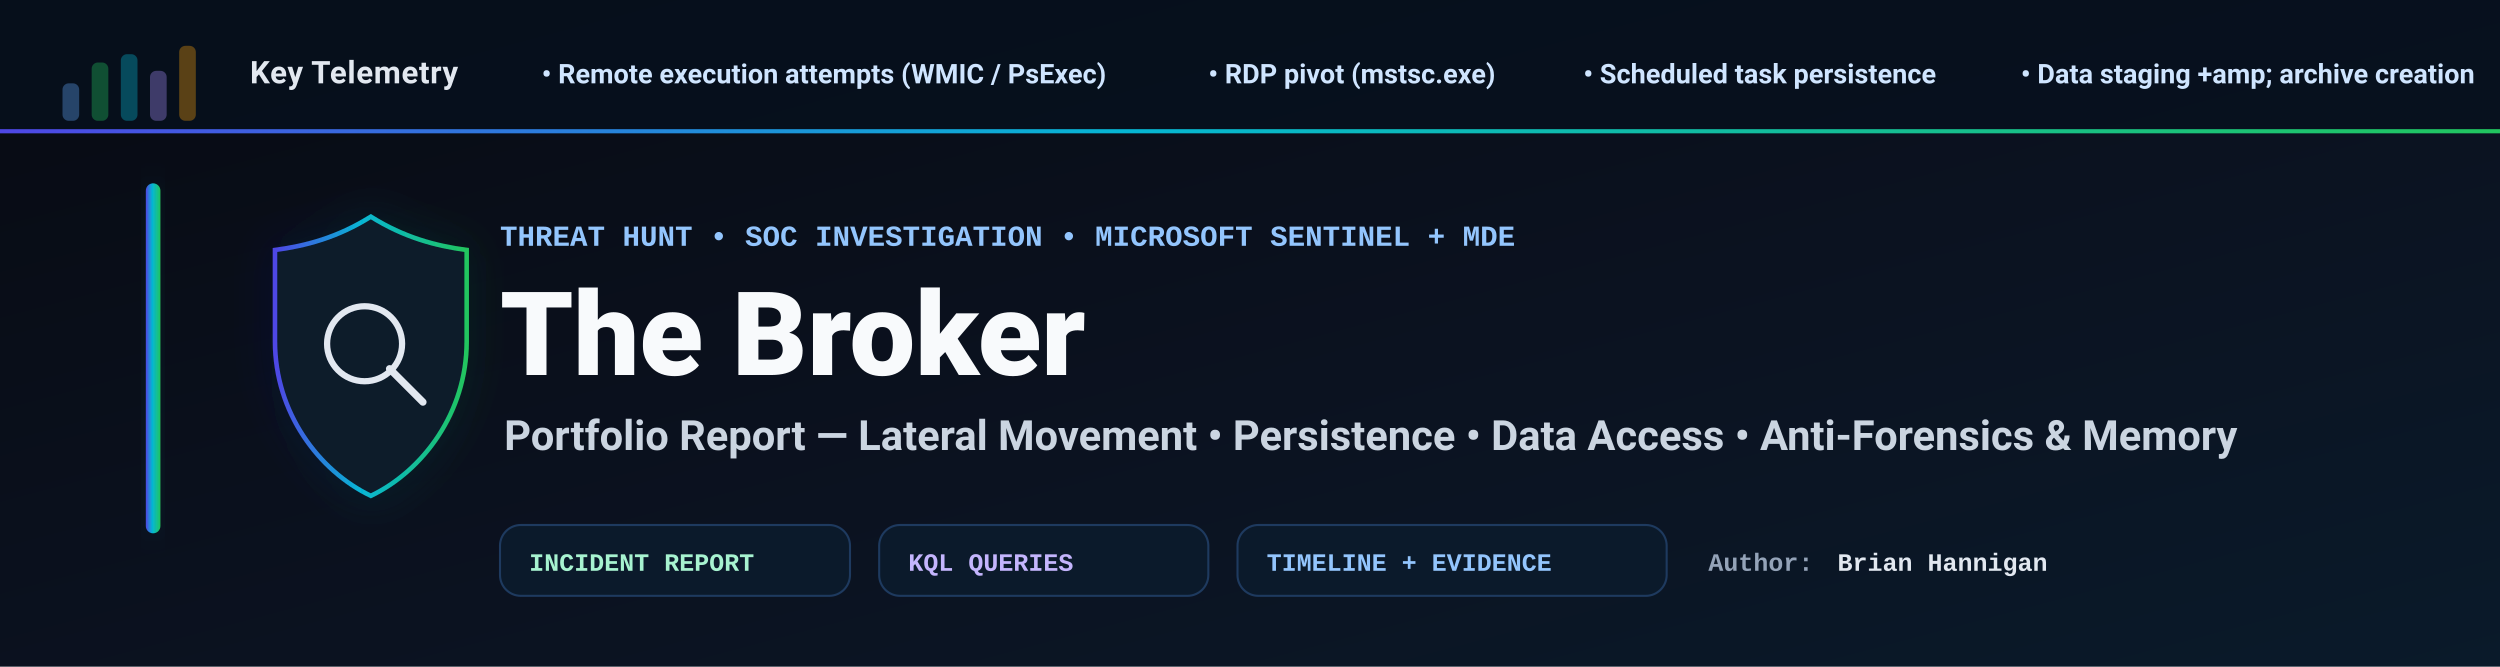
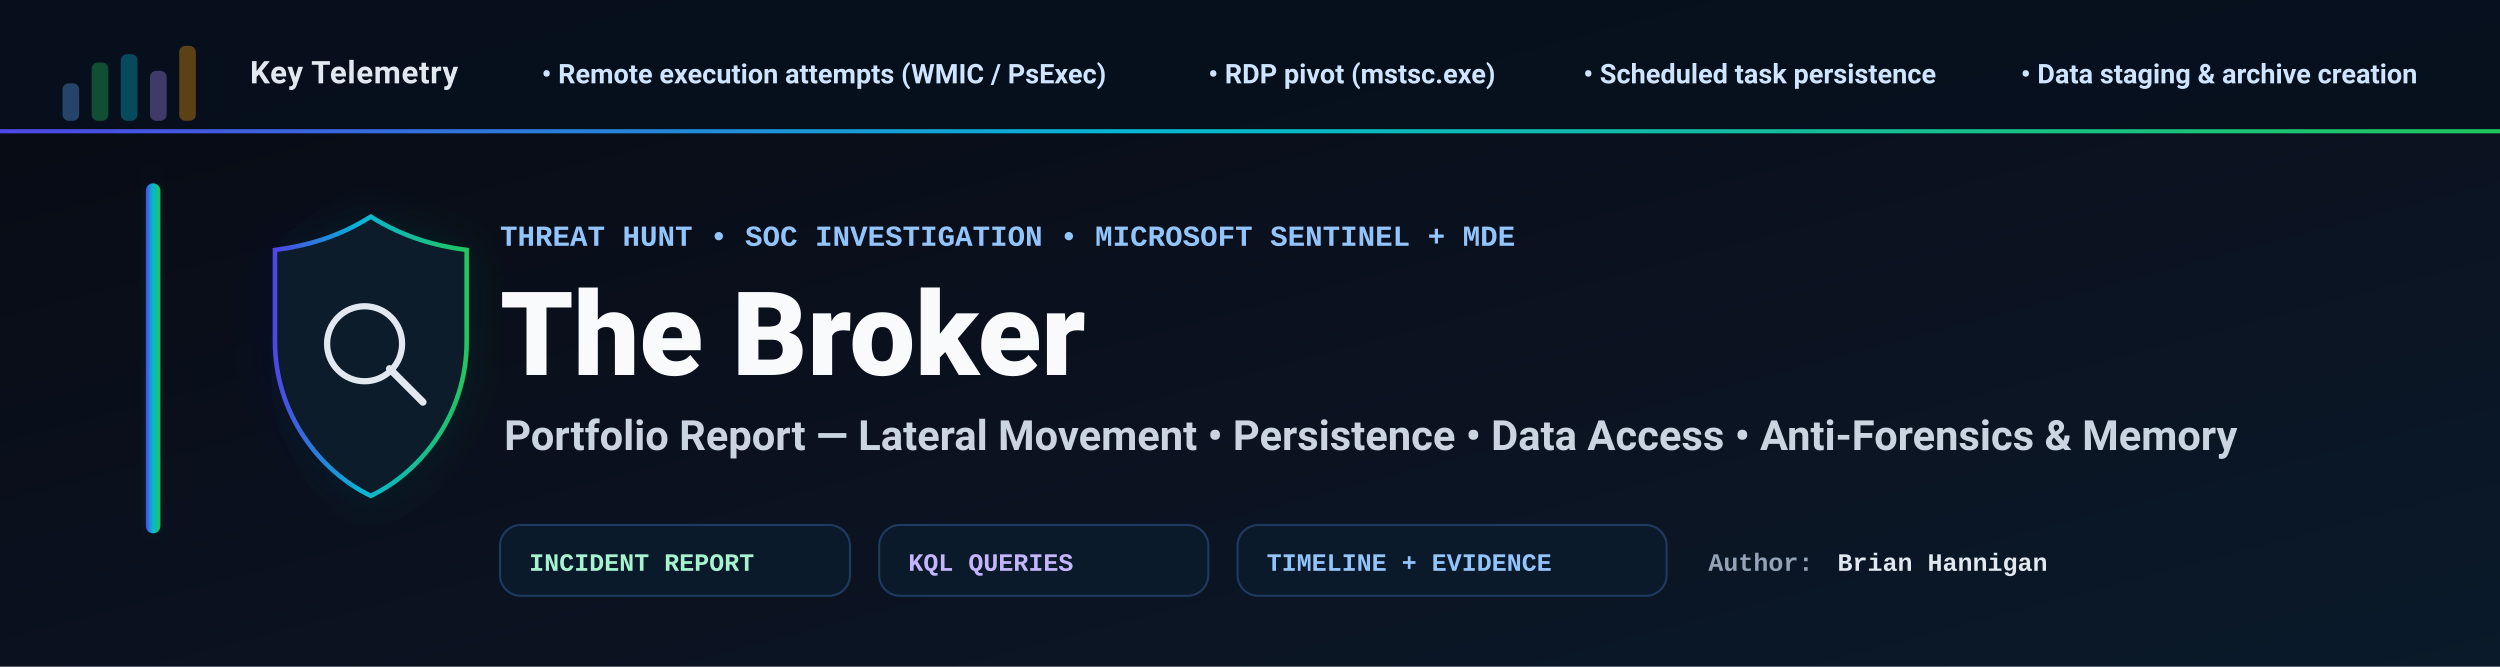
<svg xmlns="http://www.w3.org/2000/svg" width="1200" height="320" viewBox="0 0 1200 320" role="img" aria-label="The Broker - Threat Hunt Report banner">
  <defs>
    <linearGradient id="bg" x1="0" y1="0" x2="1" y2="1">
      <stop offset="0%" stop-color="#070A12" />
      <stop offset="55%" stop-color="#0B1220" />
      <stop offset="100%" stop-color="#0A1A2A" />
    </linearGradient>
    <linearGradient id="accent" x1="0" y1="0" x2="1" y2="0">
      <stop offset="0%" stop-color="#4F46E5" />
      <stop offset="45%" stop-color="#06B6D4" />
      <stop offset="100%" stop-color="#22C55E" />
    </linearGradient>
    <filter id="softGlow" x="-30%" y="-30%" width="160%" height="160%">
      <feGaussianBlur stdDeviation="10" result="blur" />
      <feColorMatrix in="blur" type="matrix" values="1 0 0 0 0                 0 1 0 0 0                 0 0 1 0 0                 0 0 0 0.22 0" result="glow" />
      <feMerge>
        <feMergeNode in="glow" />
        <feMergeNode in="SourceGraphic" />
      </feMerge>
    </filter>
  </defs>
  <rect x="0" y="0" width="1200" height="320" fill="url(#bg)" />
  <rect x="0" y="0" width="1200" height="64" fill="#06101D" opacity="0.75" />
  <rect x="0" y="62" width="1200" height="2" fill="url(#accent)" />
  <g transform="translate(30,14)" opacity="0.35">
    <rect x="0" y="26" width="8" height="18" rx="3" fill="#60A5FA" />
    <rect x="14" y="16" width="8" height="28" rx="3" fill="#22C55E" />
    <rect x="28" y="12" width="8" height="32" rx="3" fill="#06B6D4" />
    <rect x="42" y="20" width="8" height="24" rx="3" fill="#A78BFA" />
    <rect x="56" y="8" width="8" height="36" rx="3" fill="#F59E0B" />
  </g>
  <text x="120" y="40" font-size="15" fill="#E2E8F0" font-family="ui-sans-serif, system-ui, -apple-system, Segoe UI, Roboto, Arial, Noto Sans, Liberation Sans, sans-serif" font-weight="700" letter-spacing="0.3px">
    Key Telemetry
  </text>
  <g font-size="13" fill="#CFE5FF" font-family="ui-sans-serif, system-ui, -apple-system, Segoe UI, Roboto, Arial, Noto Sans, Liberation Sans, sans-serif" font-weight="600">
    <text x="260" y="40">• Remote execution attempts (WMIC / PsExec)</text>
    <text x="580" y="40">• RDP pivot (mstsc.exe)</text>
    <text x="760" y="40">• Scheduled task persistence</text>
-     <text x="970" y="40">• Data staging +amp; archive creation</text>
+     <text x="970" y="40">• Data staging &amp; archive creation</text>
  </g>
  <g filter="url(#softGlow)">
    <rect x="70" y="88" width="7" height="168" rx="3.5" fill="url(#accent)" />
  </g>
  <g transform="translate(108,104)" filter="url(#softGlow)">
    <path d="M70 0C54 10 39 14 24 16v44c0 34 21 62 46 74c25-12 46-40 46-74V16C101 14 86 10 70 0Z" fill="#0B1A2B" stroke="url(#accent)" stroke-width="2.2" />
    <circle cx="67" cy="61" r="18" fill="none" stroke="#E2E8F0" stroke-width="3" />
    <path d="M79 73l16 16" stroke="#E2E8F0" stroke-width="3.5" stroke-linecap="round" />
  </g>
  <g transform="translate(240,118)">
    <text x="0" y="0" font-size="14" fill="#93C5FD" font-family="ui-monospace, SFMono-Regular, Menlo, Consolas, Liberation Mono, monospace" font-weight="600">
      THREAT HUNT • SOC INVESTIGATION • MICROSOFT SENTINEL + MDE
    </text>
    <text x="0" y="62" font-size="56" fill="#F8FAFC" font-family="ui-sans-serif, system-ui, -apple-system, Segoe UI, Roboto, Arial, Noto Sans, Liberation Sans, sans-serif" font-weight="800">
      The Broker
    </text>
    <text x="2" y="98" font-size="20" fill="#CBD5E1" font-family="ui-sans-serif, system-ui, -apple-system, Segoe UI, Roboto, Arial, Noto Sans, Liberation Sans, sans-serif" font-weight="600">
      Portfolio Report — Lateral Movement • Persistence • Data Access • Anti-Forensics &amp; Memory
    </text>
  </g>
  <g transform="translate(240,252)">
    <g>
      <rect x="0" y="0" width="168" height="34" rx="10" fill="#0B1A2B" stroke="#1E3A5F" />
      <text x="14" y="22" font-size="12" fill="#A7F3D0" font-family="ui-monospace, SFMono-Regular, Menlo, Consolas, Liberation Mono, monospace" font-weight="600">
        INCIDENT REPORT
      </text>
    </g>
    <g transform="translate(182,0)">
      <rect x="0" y="0" width="158" height="34" rx="10" fill="#0B1A2B" stroke="#1E3A5F" />
      <text x="14" y="22" font-size="12" fill="#C4B5FD" font-family="ui-monospace, SFMono-Regular, Menlo, Consolas, Liberation Mono, monospace" font-weight="600">
        KQL QUERIES
      </text>
    </g>
    <g transform="translate(354,0)">
      <rect x="0" y="0" width="206" height="34" rx="10" fill="#0B1A2B" stroke="#1E3A5F" />
      <text x="14" y="22" font-size="12" fill="#93C5FD" font-family="ui-monospace, SFMono-Regular, Menlo, Consolas, Liberation Mono, monospace" font-weight="600">
        TIMELINE + EVIDENCE
      </text>
    </g>
  </g>
  <g transform="translate(820,274)">
    <text x="0" y="0" font-size="12" fill="#94A3B8" font-family="ui-monospace, SFMono-Regular, Menlo, Consolas, Liberation Mono, monospace" font-weight="600">
      Author:
    </text>
    <text x="62" y="0" font-size="12" fill="#E2E8F0" font-family="ui-monospace, SFMono-Regular, Menlo, Consolas, Liberation Mono, monospace" font-weight="600">
      Brian Hannigan
    </text>
  </g>
</svg>
